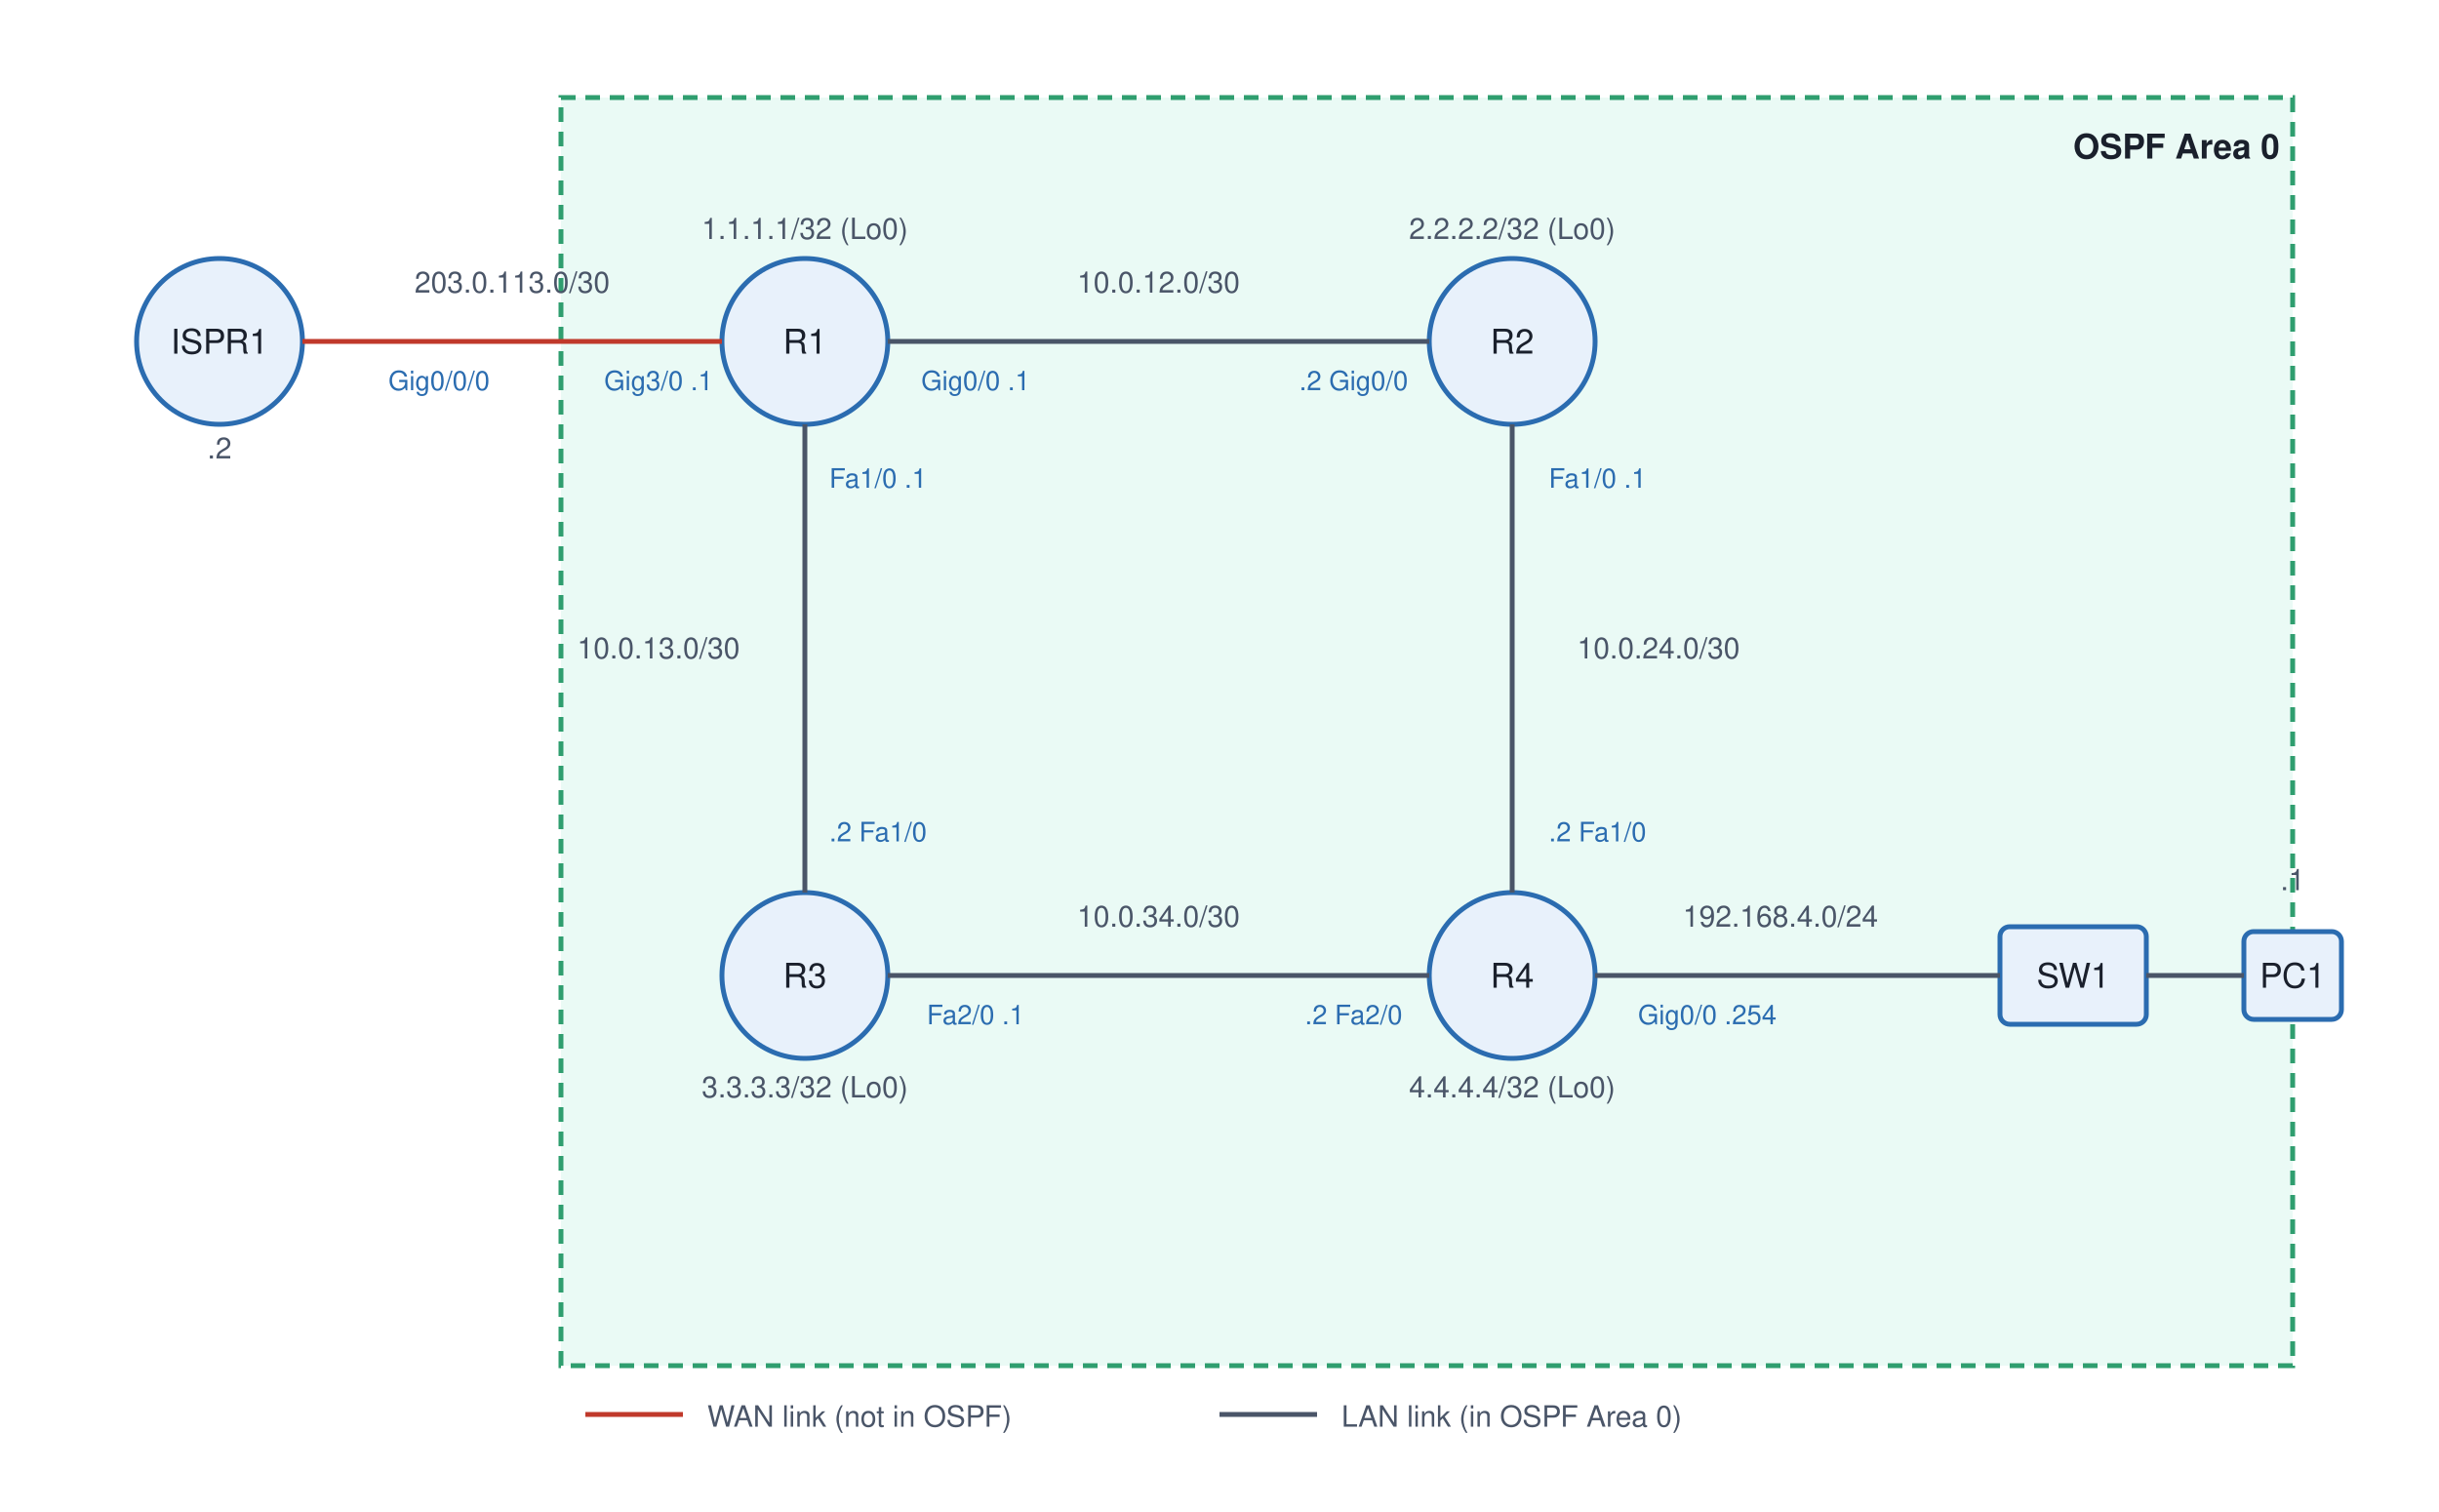
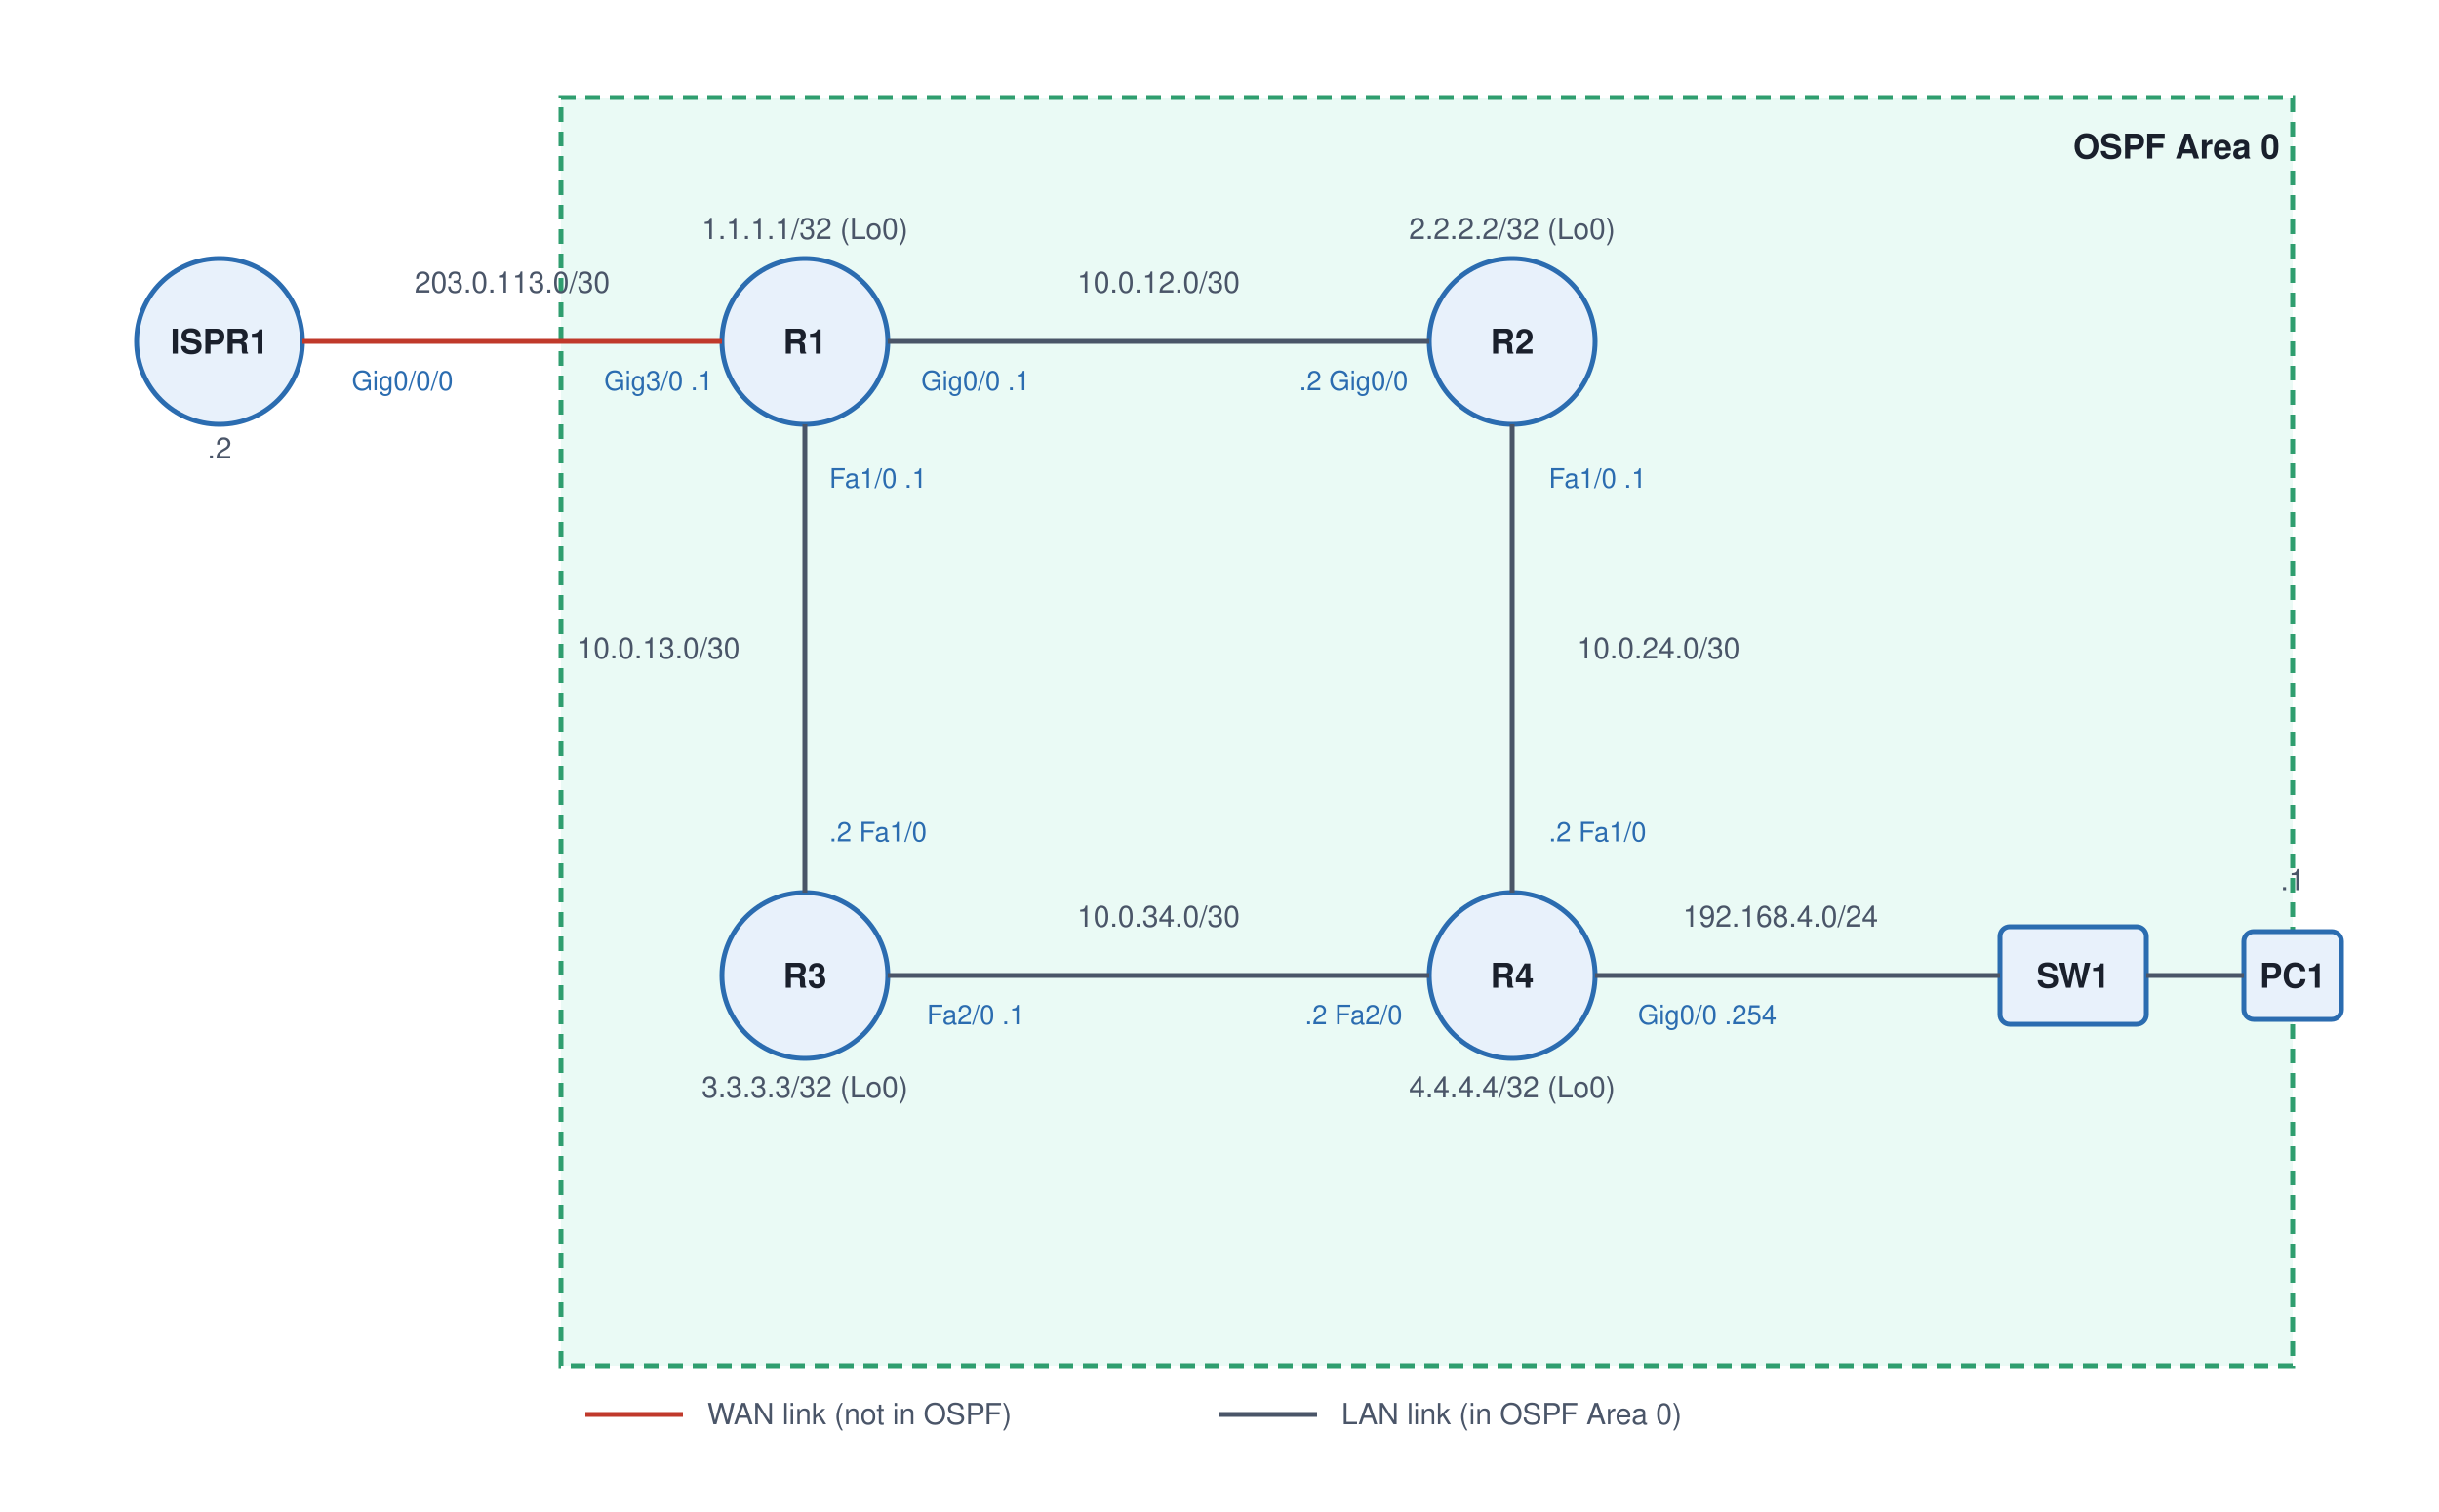
- <svg xmlns="http://www.w3.org/2000/svg" viewBox="0 0 1000 620" font-family="Helvetica, Arial, sans-serif">
+ <svg xmlns="http://www.w3.org/2000/svg" viewBox="0 0 2000 1240" font-family="Helvetica, Arial, sans-serif">
  <style>
-     .dev { fill:#e8f1fb; stroke:#2b6cb0; stroke-width:2; }
-     .area { fill:#eafaf5; stroke:#2f9e6f; stroke-width:2; stroke-dasharray:6,4; }
-     .label { font-size:14px; fill:#1a202c; }
-     .sublabel { font-size:12px; fill:#4a5568; }
-     .iface { font-size:11px; fill:#2b6cb0; }
-     .link { stroke:#4a5568; stroke-width:2; }
-     .wan { stroke:#c0392b; stroke-width:2; }
+     .dev { fill:#e8f1fb; stroke:#2b6cb0; stroke-width:4; }
+     .area { fill:#eafaf5; stroke:#2f9e6f; stroke-width:4; stroke-dasharray:12,8; }
+     .label { font-size:28px; fill:#1a202c; font-weight:bold; }
+     .sublabel { font-size:24px; fill:#4a5568; }
+     .iface { font-size:22px; fill:#2b6cb0; }
+     .link { stroke:#4a5568; stroke-width:4; }
+     .wan { stroke:#c0392b; stroke-width:4; }
  </style>
-   <rect x="230" y="40" width="710" height="520" class="area" />
-   <text x="850" y="65" class="label" fill="#2f9e6f" font-weight="bold">OSPF Area 0</text>
-   <circle cx="90" cy="140" r="34" class="dev" />
-   <text x="90" y="145" text-anchor="middle" class="label">ISPR1</text>
-   <text x="90" y="188" text-anchor="middle" class="sublabel">.2</text>
-   <circle cx="330" cy="140" r="34" class="dev" />
-   <text x="330" y="145" text-anchor="middle" class="label">R1</text>
-   <text x="330" y="98" text-anchor="middle" class="sublabel">1.1.1.1/32 (Lo0)</text>
-   <circle cx="620" cy="140" r="34" class="dev" />
-   <text x="620" y="145" text-anchor="middle" class="label">R2</text>
-   <text x="620" y="98" text-anchor="middle" class="sublabel">2.2.2.2/32 (Lo0)</text>
-   <circle cx="330" cy="400" r="34" class="dev" />
-   <text x="330" y="405" text-anchor="middle" class="label">R3</text>
-   <text x="330" y="450" text-anchor="middle" class="sublabel">3.3.3.3/32 (Lo0)</text>
-   <circle cx="620" cy="400" r="34" class="dev" />
-   <text x="620" y="405" text-anchor="middle" class="label">R4</text>
-   <text x="620" y="450" text-anchor="middle" class="sublabel">4.4.4.4/32 (Lo0)</text>
-   <rect x="820" y="380" width="60" height="40" rx="4" class="dev" />
-   <text x="850" y="405" text-anchor="middle" class="label">SW1</text>
-   <rect x="920" y="382" width="40" height="36" rx="4" class="dev" />
-   <text x="940" y="405" text-anchor="middle" class="label" font-size="12">PC1</text>
-   <text x="940" y="365" text-anchor="middle" class="sublabel">.1</text>
-   <line x1="124" y1="140" x2="296" y2="140" class="wan" />
-   <text x="210" y="120" text-anchor="middle" class="sublabel">203.0.113.0/30</text>
-   <text x="180" y="160" text-anchor="middle" class="iface">Gig0/0/0</text>
-   <text x="270" y="160" text-anchor="middle" class="iface">Gig3/0 .1</text>
-   <line x1="364" y1="140" x2="586" y2="140" class="link" />
-   <text x="475" y="120" text-anchor="middle" class="sublabel">10.0.12.0/30</text>
-   <text x="400" y="160" text-anchor="middle" class="iface">Gig0/0 .1</text>
-   <text x="555" y="160" text-anchor="middle" class="iface">.2 Gig0/0</text>
-   <line x1="330" y1="174" x2="330" y2="366" class="link" />
-   <text x="270" y="270" text-anchor="middle" class="sublabel">10.0.13.0/30</text>
-   <text x="360" y="200" text-anchor="middle" class="iface">Fa1/0 .1</text>
-   <text x="360" y="345" text-anchor="middle" class="iface">.2 Fa1/0</text>
-   <line x1="620" y1="174" x2="620" y2="366" class="link" />
-   <text x="680" y="270" text-anchor="middle" class="sublabel">10.0.24.0/30</text>
-   <text x="655" y="200" text-anchor="middle" class="iface">Fa1/0 .1</text>
-   <text x="655" y="345" text-anchor="middle" class="iface">.2 Fa1/0</text>
-   <line x1="364" y1="400" x2="586" y2="400" class="link" />
-   <text x="475" y="380" text-anchor="middle" class="sublabel">10.0.34.0/30</text>
-   <text x="400" y="420" text-anchor="middle" class="iface">Fa2/0 .1</text>
-   <text x="555" y="420" text-anchor="middle" class="iface">.2 Fa2/0</text>
-   <line x1="654" y1="400" x2="820" y2="400" class="link" />
-   <text x="730" y="380" text-anchor="middle" class="sublabel">192.168.4.0/24</text>
-   <text x="700" y="420" text-anchor="middle" class="iface">Gig0/0 .254</text>
-   <line x1="880" y1="400" x2="920" y2="400" class="link" />
-   <line x1="240" y1="580" x2="280" y2="580" class="wan" />
-   <text x="290" y="585" class="sublabel">WAN link (not in OSPF)</text>
-   <line x1="500" y1="580" x2="540" y2="580" class="link" />
-   <text x="550" y="585" class="sublabel">LAN link (in OSPF Area 0)</text>
+   <rect x="460" y="80" width="1420" height="1040" class="area" />
+   <text x="1700" y="130" class="label" fill="#2f9e6f" font-weight="bold">OSPF Area 0</text>
+   <circle cx="180" cy="280" r="68" class="dev" />
+   <text x="180" y="290" text-anchor="middle" class="label">ISPR1</text>
+   <text x="180" y="376" text-anchor="middle" class="sublabel">.2</text>
+   <circle cx="660" cy="280" r="68" class="dev" />
+   <text x="660" y="290" text-anchor="middle" class="label">R1</text>
+   <text x="660" y="196" text-anchor="middle" class="sublabel">1.1.1.1/32 (Lo0)</text>
+   <circle cx="1240" cy="280" r="68" class="dev" />
+   <text x="1240" y="290" text-anchor="middle" class="label">R2</text>
+   <text x="1240" y="196" text-anchor="middle" class="sublabel">2.2.2.2/32 (Lo0)</text>
+   <circle cx="660" cy="800" r="68" class="dev" />
+   <text x="660" y="810" text-anchor="middle" class="label">R3</text>
+   <text x="660" y="900" text-anchor="middle" class="sublabel">3.3.3.3/32 (Lo0)</text>
+   <circle cx="1240" cy="800" r="68" class="dev" />
+   <text x="1240" y="810" text-anchor="middle" class="label">R4</text>
+   <text x="1240" y="900" text-anchor="middle" class="sublabel">4.4.4.4/32 (Lo0)</text>
+   <rect x="1640" y="760" width="120" height="80" rx="8" class="dev" />
+   <text x="1700" y="810" text-anchor="middle" class="label" font-size="24">SW1</text>
+   <rect x="1840" y="764" width="80" height="72" rx="8" class="dev" />
+   <text x="1880" y="810" text-anchor="middle" class="label" font-size="22">PC1</text>
+   <text x="1880" y="730" text-anchor="middle" class="sublabel">.1</text>
+   <line x1="248" y1="280" x2="592" y2="280" class="wan" />
+   <text x="420" y="240" text-anchor="middle" class="sublabel">203.0.113.0/30</text>
+   <text x="330" y="320" text-anchor="middle" class="iface">Gig0/0/0</text>
+   <text x="540" y="320" text-anchor="middle" class="iface">Gig3/0 .1</text>
+   <line x1="728" y1="280" x2="1172" y2="280" class="link" />
+   <text x="950" y="240" text-anchor="middle" class="sublabel">10.0.12.0/30</text>
+   <text x="800" y="320" text-anchor="middle" class="iface">Gig0/0 .1</text>
+   <text x="1110" y="320" text-anchor="middle" class="iface">.2 Gig0/0</text>
+   <line x1="660" y1="348" x2="660" y2="732" class="link" />
+   <text x="540" y="540" text-anchor="middle" class="sublabel">10.0.13.0/30</text>
+   <text x="720" y="400" text-anchor="middle" class="iface">Fa1/0 .1</text>
+   <text x="720" y="690" text-anchor="middle" class="iface">.2 Fa1/0</text>
+   <line x1="1240" y1="348" x2="1240" y2="732" class="link" />
+   <text x="1360" y="540" text-anchor="middle" class="sublabel">10.0.24.0/30</text>
+   <text x="1310" y="400" text-anchor="middle" class="iface">Fa1/0 .1</text>
+   <text x="1310" y="690" text-anchor="middle" class="iface">.2 Fa1/0</text>
+   <line x1="728" y1="800" x2="1172" y2="800" class="link" />
+   <text x="950" y="760" text-anchor="middle" class="sublabel">10.0.34.0/30</text>
+   <text x="800" y="840" text-anchor="middle" class="iface">Fa2/0 .1</text>
+   <text x="1110" y="840" text-anchor="middle" class="iface">.2 Fa2/0</text>
+   <line x1="1308" y1="800" x2="1640" y2="800" class="link" />
+   <text x="1460" y="760" text-anchor="middle" class="sublabel">192.168.4.0/24</text>
+   <text x="1400" y="840" text-anchor="middle" class="iface">Gig0/0 .254</text>
+   <line x1="1760" y1="800" x2="1840" y2="800" class="link" />
+   <line x1="480" y1="1160" x2="560" y2="1160" class="wan" />
+   <text x="580" y="1168" class="sublabel">WAN link (not in OSPF)</text>
+   <line x1="1000" y1="1160" x2="1080" y2="1160" class="link" />
+   <text x="1100" y="1168" class="sublabel">LAN link (in OSPF Area 0)</text>
</svg>
